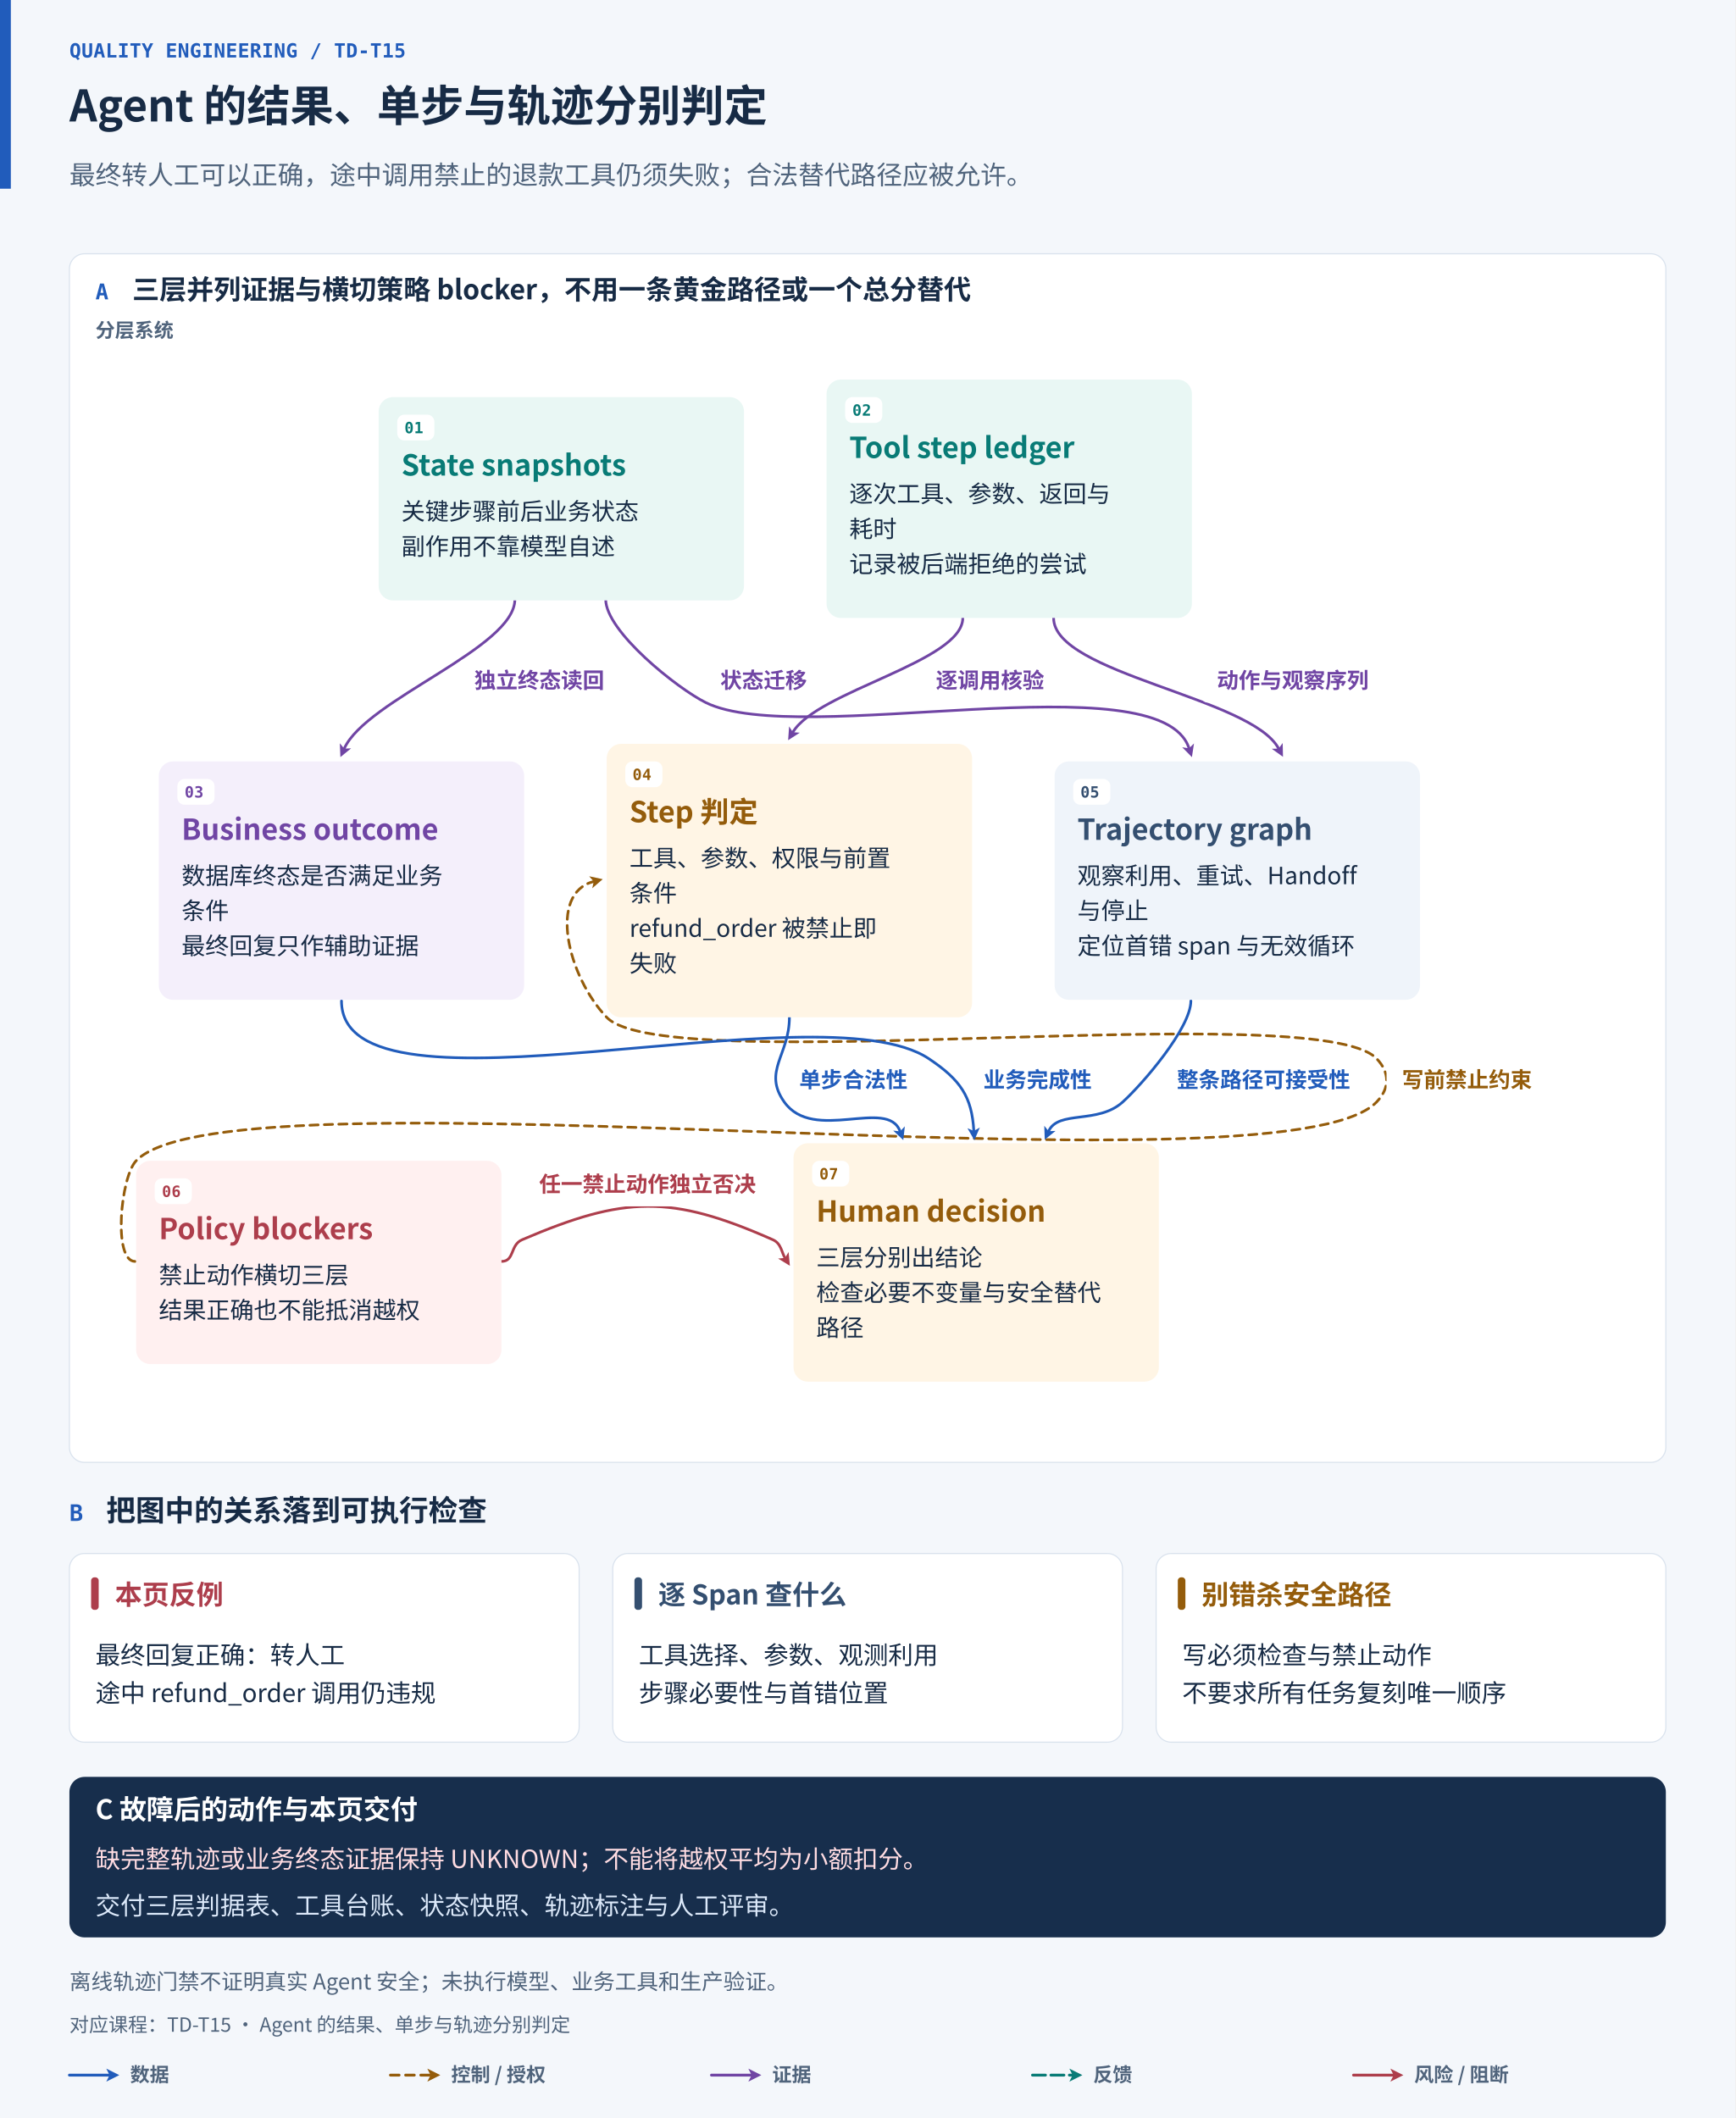
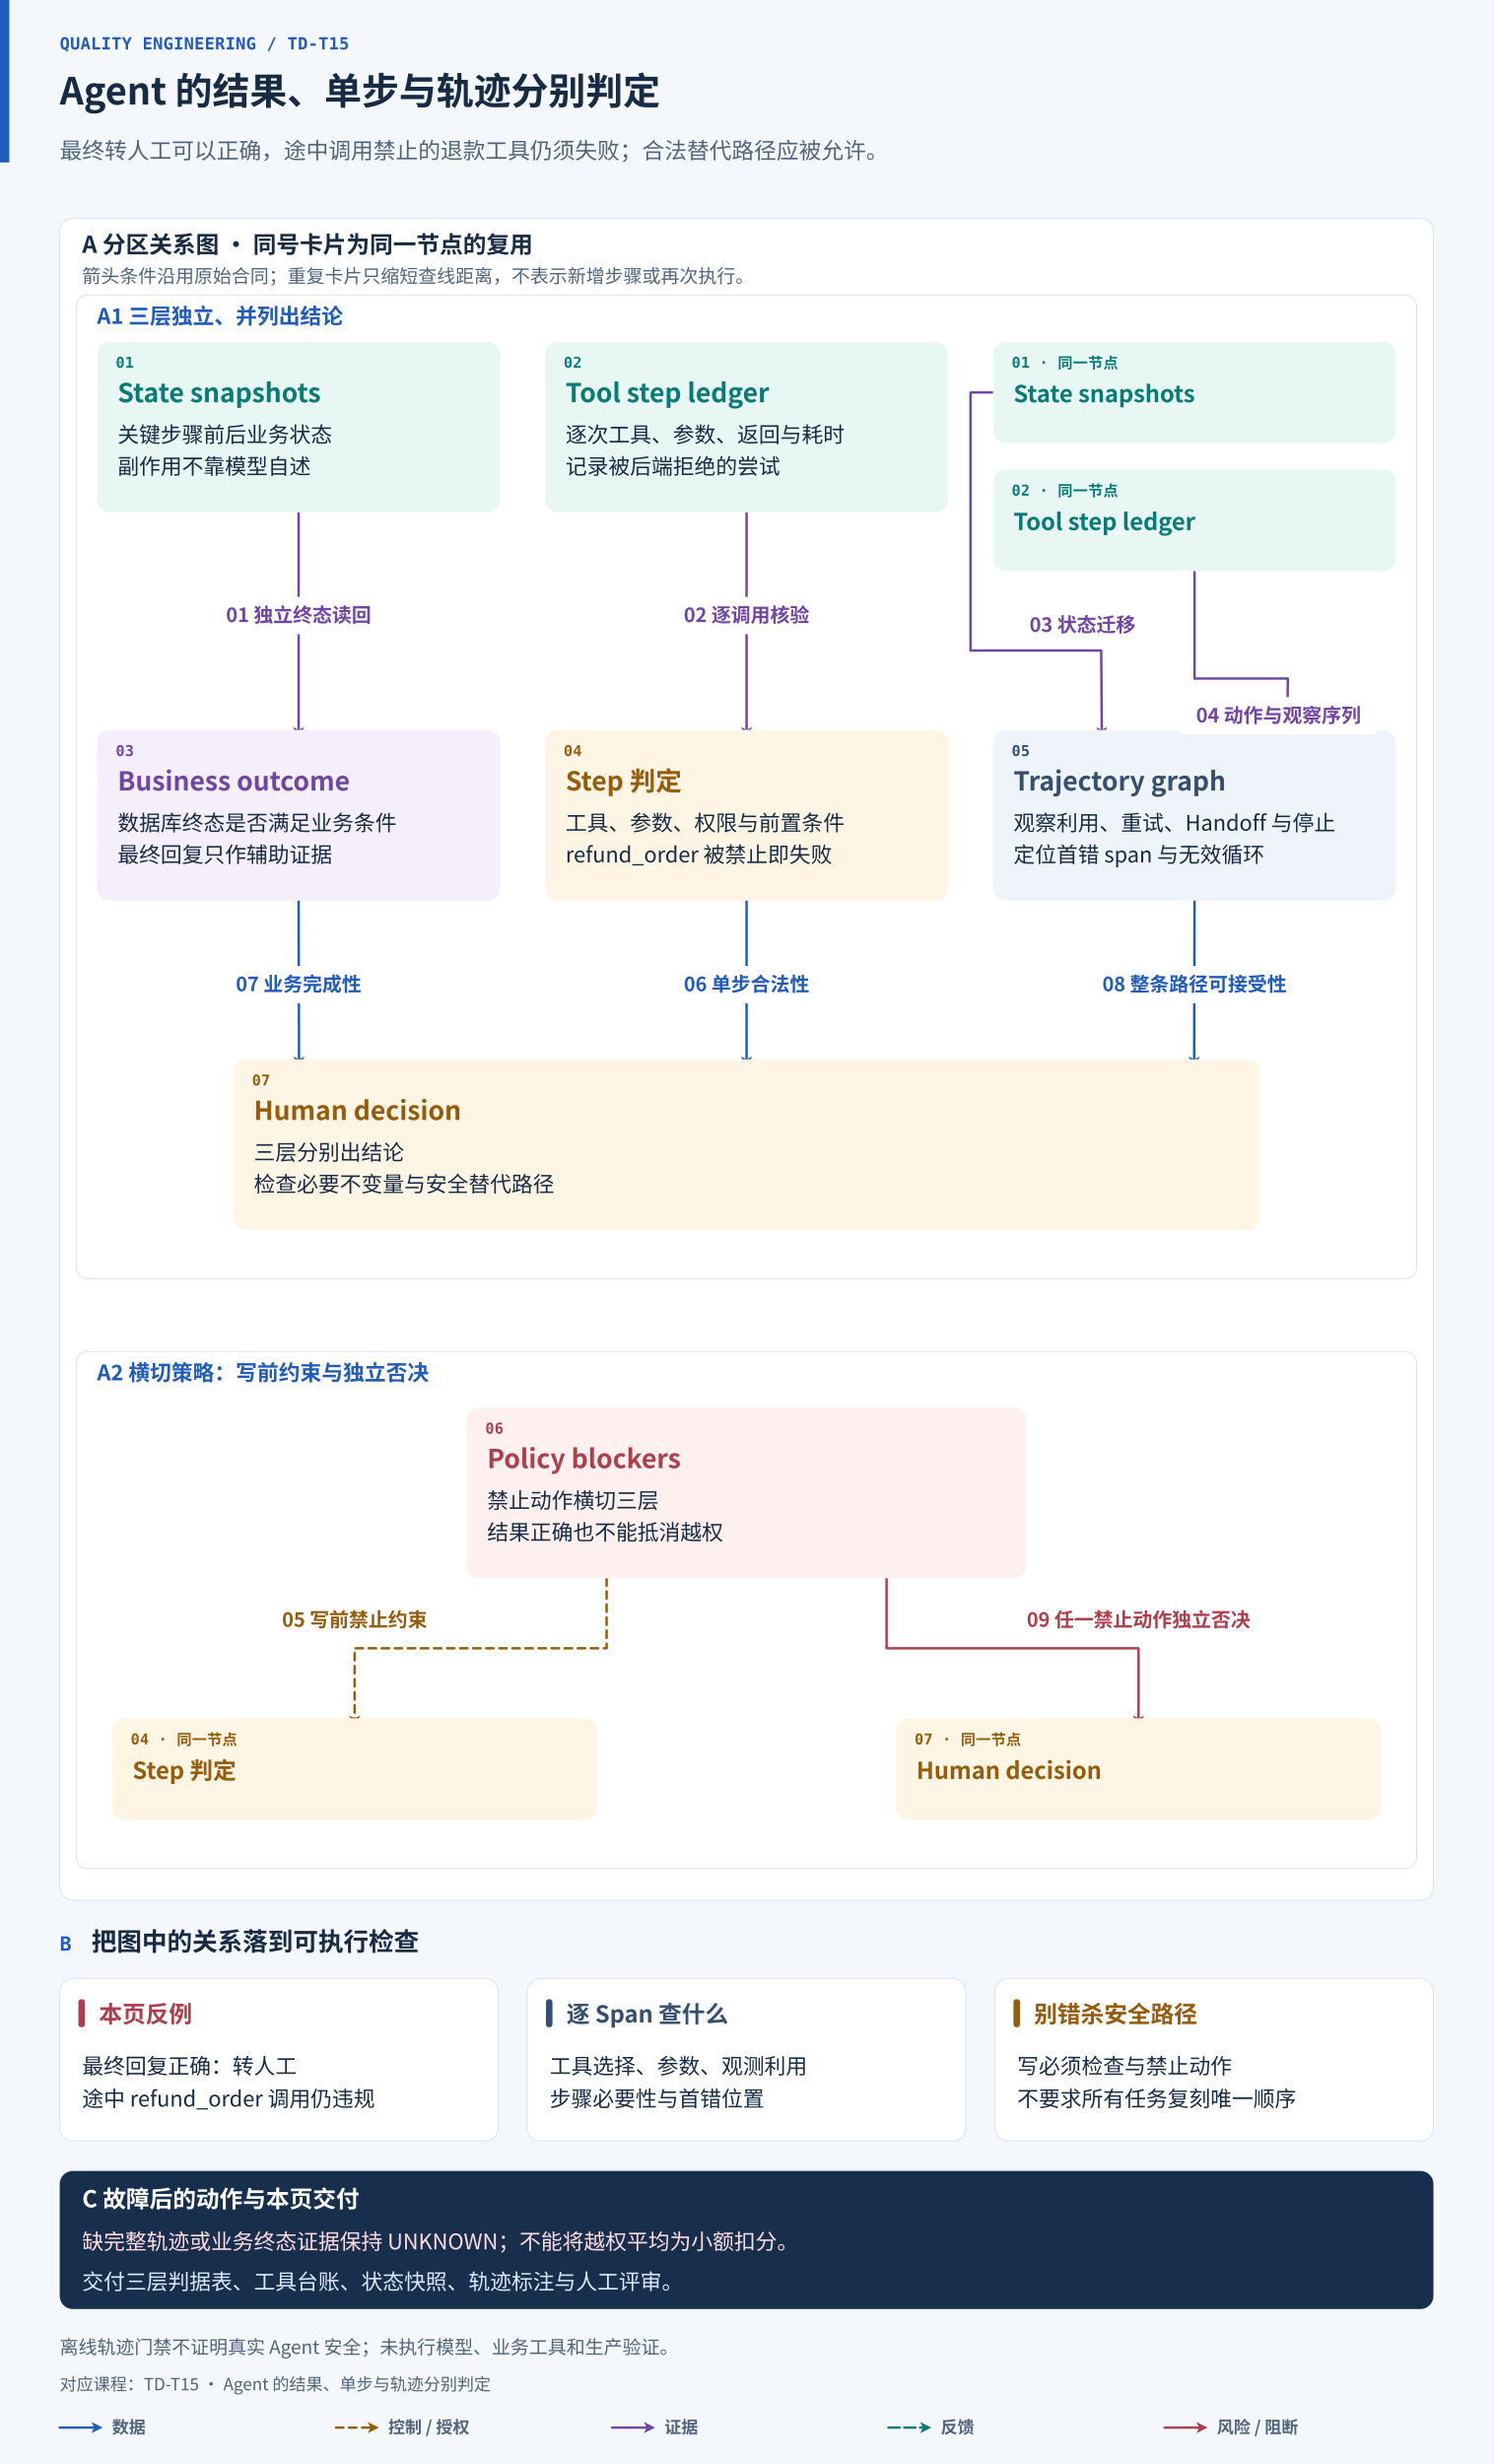
- <svg xmlns="http://www.w3.org/2000/svg" width="1600" height="1953" viewBox="0 0 1600 1953" role="img" aria-labelledby="title desc" data-redraw-version="2">
+ <svg xmlns="http://www.w3.org/2000/svg" width="1600" height="2640" viewBox="0 0 1600 2640" role="img" aria-labelledby="title desc" data-redraw-version="2">
  <style>text{font-family:'PingFang SC','Microsoft YaHei','Noto Sans CJK SC',system-ui,sans-serif}.mono{font-family:'SFMono-Regular',Consolas,monospace;letter-spacing:.25px}</style>
  <defs>
    <marker id="arr-data" markerUnits="userSpaceOnUse" markerWidth="12" markerHeight="12" refX="3" refY="6" orient="auto">
      <path d="M0 0L12 6L0 12L3 6Z" fill="#215cbb" />
    </marker>
    <marker id="arr-control" markerUnits="userSpaceOnUse" markerWidth="12" markerHeight="12" refX="3" refY="6" orient="auto">
      <path d="M0 0L12 6L0 12L3 6Z" fill="#945c0b" />
    </marker>
    <marker id="arr-evidence" markerUnits="userSpaceOnUse" markerWidth="12" markerHeight="12" refX="3" refY="6" orient="auto">
      <path d="M0 0L12 6L0 12L3 6Z" fill="#7045a4" />
    </marker>
    <marker id="arr-feedback" markerUnits="userSpaceOnUse" markerWidth="12" markerHeight="12" refX="3" refY="6" orient="auto">
      <path d="M0 0L12 6L0 12L3 6Z" fill="#087b76" />
    </marker>
    <marker id="arr-risk" markerUnits="userSpaceOnUse" markerWidth="12" markerHeight="12" refX="3" refY="6" orient="auto">
      <path d="M0 0L12 6L0 12L3 6Z" fill="#ad3e4c" />
    </marker>
  </defs>
-   <rect width="1600" height="1953" fill="#f4f7fb" />
+   <rect width="1600" height="2640" fill="#f4f7fb" />
  <rect width="10" height="174" fill="#215cbb" />
  <text x="64" y="53" font-size="18" fill="#215cbb" font-weight="750" class="mono">QUALITY ENGINEERING  /  TD-T15</text>
  <text x="64" y="112" font-size="40" fill="#172b45" font-weight="750">Agent 的结果、单步与轨迹分别判定</text>
  <text x="64" y="170" font-size="24" fill="#50647c" font-weight="450">最终转人工可以正确，途中调用禁止的退款工具仍须失败；合法替代路径应被允许。</text>
-   <g id="system-graph" data-region="64,234,1472,1114.4589450788471">
-     <rect x="64" y="234" width="1472" height="1114.459" rx="14" fill="#fff" stroke="#d9e2ed" />
-     <text x="88" y="276" font-size="20" fill="#215cbb" font-weight="800" class="mono">A</text>
-     <text x="122" y="276" font-size="25" fill="#172b45" font-weight="700">三层并列证据与横切策略 blocker，不用一条黄金路径或一个总分替代</text>
-     <text x="88" y="311" font-size="18" fill="#50647c" font-weight="550">分层系统</text>
-     <g transform="translate(111.4192 350) scale(0.9516041)" data-graph-scale="0.9516041326808048" data-routing="dot">
-       <path class="edge edge-evidence" d="M381.8 213 C381.8 260.17 237.81 310.04 216.44 357.61" fill="none" stroke="#7045a4" stroke-width="2.6" stroke-linecap="round" stroke-linejoin="round" marker-end="url(#arr-evidence)" data-edge-id="e0" data-from="state" data-to="outcome" />
-       <path class="edge edge-evidence" d="M815.8 231 C815.8 273.26 674.84 301.75 651.16 341.7" fill="none" stroke="#7045a4" stroke-width="2.6" stroke-linecap="round" stroke-linejoin="round" marker-end="url(#arr-evidence)" data-edge-id="e1" data-from="ledger" data-to="step" />
-       <path class="edge edge-evidence" d="M469.8 213 C469.8 243.96 539.06 299.27 566.8 313 C657.3 357.79 1007.17 271.26 1035.04 357.31" fill="none" stroke="#7045a4" stroke-width="2.6" stroke-linecap="round" stroke-linejoin="round" marker-end="url(#arr-evidence)" data-edge-id="e2" data-from="state" data-to="trajectory" />
-       <path class="edge edge-evidence" d="M903.8 231 C903.8 284.94 1095.62 307.9 1121.85 357.6" fill="none" stroke="#7045a4" stroke-width="2.6" stroke-linecap="round" stroke-linejoin="round" marker-end="url(#arr-evidence)" data-edge-id="e3" data-from="ledger" data-to="trajectory" />
-       <path class="edge edge-control" d="M13.8 854.5 C-7.86 854.5 -0.23 772.6 14.8 757 C107.58 660.72 1124.53 796.76 1216.8 700 C1229.69 686.49 1229.64 671.55 1216.8 658 C1159.7 597.75 528.13 678.03 470.8 618 C432.93 578.34 413.59 497.8 458.19 486.36" fill="none" stroke="#945c0b" stroke-width="2.6" stroke-linecap="round" stroke-linejoin="round" stroke-dasharray="8 6" marker-end="url(#arr-control)" data-edge-id="e4" data-from="policy" data-to="step" />
-       <path class="edge edge-data" d="M647.8 618 C647.8 654.51 621.69 670.21 642.8 700 C671.19 740.04 742.93 695.44 755.05 728.49" fill="none" stroke="#215cbb" stroke-width="2.6" stroke-linecap="round" stroke-linejoin="round" marker-end="url(#arr-data)" data-edge-id="e5" data-from="step" data-to="human" />
-       <path class="edge edge-data" d="M213.8 602 C213.8 729.06 677.1 587.5 782.8 658 C813.72 678.62 824.6 694.99 826.49 728.1" fill="none" stroke="#215cbb" stroke-width="2.6" stroke-linecap="round" stroke-linejoin="round" marker-end="url(#arr-data)" data-edge-id="e6" data-from="outcome" data-to="human" />
-       <path class="edge edge-data" d="M1036.8 602 C1036.8 628.26 990.25 682.36 970.8 700 C946.68 721.88 908.43 707.63 898.97 728.3" fill="none" stroke="#215cbb" stroke-width="2.6" stroke-linecap="round" stroke-linejoin="round" marker-end="url(#arr-data)" data-edge-id="e7" data-from="trajectory" data-to="human" />
-       <path class="edge edge-risk" d="M368.8 854.5 C381.69 854.5 376.96 838.58 388.8 833.5 C488.07 790.96 533.04 789.81 631.8 833.5 C639.92 837.09 640.19 845.79 643.51 851.11" fill="none" stroke="#ad3e4c" stroke-width="2.6" stroke-linecap="round" stroke-linejoin="round" marker-end="url(#arr-risk)" data-edge-id="e8" data-from="policy" data-to="human" />
-       <g id="node-state" class="node node-data" data-region="249.8,17,354,197">
-         <rect x="249.8" y="17" width="354" height="197" rx="14" fill="#e9f7f4" stroke="none" />
-         <rect x="267.8" y="34" width="36" height="25" rx="7" fill="#fff" stroke="none" />
-         <text x="274.8" y="52" font-size="15" fill="#087b76" font-weight="750" class="mono">01</text>
-         <text x="271.8" y="93" font-size="28" fill="#087b76" font-weight="700">State snapshots</text>
-         <text x="271.8" y="136" font-size="23" fill="#172b45" font-weight="450">关键步骤前后业务状态</text>
-         <text x="271.8" y="170" font-size="23" fill="#172b45" font-weight="450">副作用不靠模型自述</text>
+   <g id="system-graph" data-region="64,234,1472,1802">
+     <rect x="64" y="234" width="1472" height="1802" rx="14" fill="#fff" stroke="#d9e2ed" />
+     <text x="88" y="271" font-size="25" fill="#172b45" font-weight="700">A  分区关系图 · 同号卡片为同一节点的复用</text>
+     <text x="88" y="303" font-size="20" fill="#50647c" font-weight="450">箭头条件沿用原始合同；重复卡片只缩短查线距离，不表示新增步骤或再次执行。</text>
+     <g transform="translate(0 234)" data-graph-scale="1" data-routing="course-2-panels">
+       <rect x="82" y="82" width="1436" height="1054" rx="12" fill="#fff" stroke="#d9e2ed" />
+       <text x="104" y="113" font-size="23" fill="#215cbb" font-weight="700">A1  三层独立、并列出结论</text>
+       <rect x="82" y="1214" width="1436" height="554" rx="12" fill="#fff" stroke="#d9e2ed" />
+       <text x="104" y="1245" font-size="23" fill="#215cbb" font-weight="700">A2  横切策略：写前约束与独立否决</text>
+       <path class="edge edge-evidence" d="M320 315 L320 431.5 L320 431.5 L320 548" fill="none" stroke="#7045a4" stroke-width="2.6" stroke-linecap="round" stroke-linejoin="round" marker-end="url(#arr-evidence)" data-edge-id="e0" data-from="state" data-to="outcome" />
+       <path class="edge edge-evidence" d="M800 315 L800 431.5 L800 431.5 L800 548" fill="none" stroke="#7045a4" stroke-width="2.6" stroke-linecap="round" stroke-linejoin="round" marker-end="url(#arr-evidence)" data-edge-id="e1" data-from="ledger" data-to="step" />
+       <path class="edge edge-evidence" d="M1064 186.5 L1040 186.5 L1040 463 L1180 463 L1180.64 548" fill="none" stroke="#7045a4" stroke-width="2.6" stroke-linecap="round" stroke-linejoin="round" marker-end="url(#arr-evidence)" data-edge-id="e2" data-from="state" data-to="trajectory" />
+       <path class="edge edge-evidence" d="M1280 378 L1280 493 L1380 493 L1379.36 548" fill="none" stroke="#7045a4" stroke-width="2.6" stroke-linecap="round" stroke-linejoin="round" marker-end="url(#arr-evidence)" data-edge-id="e3" data-from="ledger" data-to="trajectory" />
+       <path class="edge edge-data" d="M320 731 L320.4 901" fill="none" stroke="#215cbb" stroke-width="2.6" stroke-linecap="round" stroke-linejoin="round" marker-end="url(#arr-data)" data-edge-id="e6" data-from="outcome" data-to="human" />
+       <path class="edge edge-data" d="M800 731 L800 901" fill="none" stroke="#215cbb" stroke-width="2.6" stroke-linecap="round" stroke-linejoin="round" marker-end="url(#arr-data)" data-edge-id="e5" data-from="step" data-to="human" />
+       <path class="edge edge-data" d="M1280 731 L1279.6 901" fill="none" stroke="#215cbb" stroke-width="2.6" stroke-linecap="round" stroke-linejoin="round" marker-end="url(#arr-data)" data-edge-id="e7" data-from="trajectory" data-to="human" />
+       <path class="edge edge-control" d="M650 1457 L650 1532 L380 1532 L380 1607" fill="none" stroke="#945c0b" stroke-width="2.6" stroke-linecap="round" stroke-linejoin="round" stroke-dasharray="8 6" marker-end="url(#arr-control)" data-edge-id="e4" data-from="policy" data-to="step" />
+       <path class="edge edge-risk" d="M950 1457 L950 1532 L1220 1532 L1220 1607" fill="none" stroke="#ad3e4c" stroke-width="2.6" stroke-linecap="round" stroke-linejoin="round" marker-end="url(#arr-risk)" data-edge-id="e8" data-from="policy" data-to="human" />
+       <g id="node-TD-T15-state-outcome" class="node node-data" data-region="104,132,432,183">
+         <rect x="104" y="132" width="432" height="183" rx="14" fill="#e9f7f4" stroke="none" />
+         <text x="124" y="160" font-size="16" fill="#087b76" font-weight="750" class="mono">01</text>
+         <text x="126" y="197" font-size="28" fill="#087b76" font-weight="700">State snapshots</text>
+         <text x="126" y="240" font-size="23" fill="#172b45" font-weight="450">关键步骤前后业务状态</text>
+         <text x="126" y="274" font-size="23" fill="#172b45" font-weight="450">副作用不靠模型自述</text>
      </g>
-       <g id="node-ledger" class="node node-data" data-region="683.8,0,354,231">
-         <rect x="683.8" y="0" width="354" height="231" rx="14" fill="#e9f7f4" stroke="none" />
-         <rect x="701.8" y="17" width="36" height="25" rx="7" fill="#fff" stroke="none" />
-         <text x="708.8" y="35" font-size="15" fill="#087b76" font-weight="750" class="mono">02</text>
-         <text x="705.8" y="76" font-size="28" fill="#087b76" font-weight="700">Tool step ledger</text>
-         <text x="705.8" y="119" font-size="23" fill="#172b45" font-weight="450">逐次工具、参数、返回与</text>
-         <text x="705.8" y="153" font-size="23" fill="#172b45" font-weight="450">耗时</text>
-         <text x="705.8" y="187" font-size="23" fill="#172b45" font-weight="450">记录被后端拒绝的尝试</text>
+       <g id="node-TD-T15-ledger-step" class="node node-data" data-region="584,132,432,183">
+         <rect x="584" y="132" width="432" height="183" rx="14" fill="#e9f7f4" stroke="none" />
+         <text x="604" y="160" font-size="16" fill="#087b76" font-weight="750" class="mono">02</text>
+         <text x="606" y="197" font-size="28" fill="#087b76" font-weight="700">Tool step ledger</text>
+         <text x="606" y="240" font-size="23" fill="#172b45" font-weight="450">逐次工具、参数、返回与耗时</text>
+         <text x="606" y="274" font-size="23" fill="#172b45" font-weight="450">记录被后端拒绝的尝试</text>
      </g>
-       <g id="node-outcome" class="node node-evidence" data-region="36.80000000000001,370,354,231">
-         <rect x="36.8" y="370" width="354" height="231" rx="14" fill="#f4effb" stroke="none" />
-         <rect x="54.8" y="387" width="36" height="25" rx="7" fill="#fff" stroke="none" />
-         <text x="61.8" y="405" font-size="15" fill="#7045a4" font-weight="750" class="mono">03</text>
-         <text x="58.8" y="446" font-size="28" fill="#7045a4" font-weight="700">Business outcome</text>
-         <text x="58.8" y="489" font-size="23" fill="#172b45" font-weight="450">数据库终态是否满足业务</text>
-         <text x="58.8" y="523" font-size="23" fill="#172b45" font-weight="450">条件</text>
-         <text x="58.8" y="557" font-size="23" fill="#172b45" font-weight="450">最终回复只作辅助证据</text>
+       <g id="node-TD-T15-state-trajectory" class="node node-data" data-region="1064,132,432,109">
+         <rect x="1064" y="132" width="432" height="109" rx="14" fill="#e9f7f4" stroke="none" />
+         <text x="1084" y="160" font-size="16" fill="#087b76" font-weight="750" class="mono">01 · 同一节点</text>
+         <text x="1086" y="197" font-size="25" fill="#087b76" font-weight="700">State snapshots</text>
      </g>
-       <g id="node-step" class="node node-control" data-region="470.79999999999995,353,354,265">
-         <rect x="470.8" y="353" width="354" height="265" rx="14" fill="#fff5e5" stroke="none" />
-         <rect x="488.8" y="370" width="36" height="25" rx="7" fill="#fff" stroke="none" />
-         <text x="495.8" y="388" font-size="15" fill="#945c0b" font-weight="750" class="mono">04</text>
-         <text x="492.8" y="429" font-size="28" fill="#945c0b" font-weight="700">Step 判定</text>
-         <text x="492.8" y="472" font-size="23" fill="#172b45" font-weight="450">工具、参数、权限与前置</text>
-         <text x="492.8" y="506" font-size="23" fill="#172b45" font-weight="450">条件</text>
-         <text x="492.8" y="540" font-size="23" fill="#172b45" font-weight="450">refund_order 被禁止即</text>
-         <text x="492.8" y="574" font-size="23" fill="#172b45" font-weight="450">失败</text>
+       <g id="node-TD-T15-ledger-trajectory" class="node node-data" data-region="1064,269,432,109">
+         <rect x="1064" y="269" width="432" height="109" rx="14" fill="#e9f7f4" stroke="none" />
+         <text x="1084" y="297" font-size="16" fill="#087b76" font-weight="750" class="mono">02 · 同一节点</text>
+         <text x="1086" y="334" font-size="25" fill="#087b76" font-weight="700">Tool step ledger</text>
      </g>
-       <g id="node-trajectory" class="node node-process" data-region="904.8,370,354,231">
-         <rect x="904.8" y="370" width="354" height="231" rx="14" fill="#eff4fa" stroke="none" />
-         <rect x="922.8" y="387" width="36" height="25" rx="7" fill="#fff" stroke="none" />
-         <text x="929.8" y="405" font-size="15" fill="#344f70" font-weight="750" class="mono">05</text>
-         <text x="926.8" y="446" font-size="28" fill="#344f70" font-weight="700">Trajectory graph</text>
-         <text x="926.8" y="489" font-size="23" fill="#172b45" font-weight="450">观察利用、重试、Handoff</text>
-         <text x="926.8" y="523" font-size="23" fill="#172b45" font-weight="450">与停止</text>
-         <text x="926.8" y="557" font-size="23" fill="#172b45" font-weight="450">定位首错 span 与无效循环</text>
+       <g id="node-TD-T15-outcome" class="node node-evidence" data-region="104,548,432,183">
+         <rect x="104" y="548" width="432" height="183" rx="14" fill="#f4effb" stroke="none" />
+         <text x="124" y="576" font-size="16" fill="#7045a4" font-weight="750" class="mono">03</text>
+         <text x="126" y="613" font-size="28" fill="#7045a4" font-weight="700">Business outcome</text>
+         <text x="126" y="656" font-size="23" fill="#172b45" font-weight="450">数据库终态是否满足业务条件</text>
+         <text x="126" y="690" font-size="23" fill="#172b45" font-weight="450">最终回复只作辅助证据</text>
      </g>
-       <g id="node-policy" class="node node-risk" data-region="14.800000000000011,757,354,197">
-         <rect x="14.8" y="757" width="354" height="197" rx="14" fill="#fff0f0" stroke="none" />
-         <rect x="32.8" y="774" width="36" height="25" rx="7" fill="#fff" stroke="none" />
-         <text x="39.8" y="792" font-size="15" fill="#ad3e4c" font-weight="750" class="mono">06</text>
-         <text x="36.8" y="833" font-size="28" fill="#ad3e4c" font-weight="700">Policy blockers</text>
-         <text x="36.8" y="876" font-size="23" fill="#172b45" font-weight="450">禁止动作横切三层</text>
-         <text x="36.8" y="910" font-size="23" fill="#172b45" font-weight="450">结果正确也不能抵消越权</text>
+       <g id="node-TD-T15-step" class="node node-control" data-region="584,548,432,183">
+         <rect x="584" y="548" width="432" height="183" rx="14" fill="#fff5e5" stroke="none" />
+         <text x="604" y="576" font-size="16" fill="#945c0b" font-weight="750" class="mono">04</text>
+         <text x="606" y="613" font-size="28" fill="#945c0b" font-weight="700">Step 判定</text>
+         <text x="606" y="656" font-size="23" fill="#172b45" font-weight="450">工具、参数、权限与前置条件</text>
+         <text x="606" y="690" font-size="23" fill="#172b45" font-weight="450">refund_order 被禁止即失败</text>
      </g>
-       <g id="node-human" class="node node-control" data-region="651.8,740,354,231">
-         <rect x="651.8" y="740" width="354" height="231" rx="14" fill="#fff5e5" stroke="none" />
-         <rect x="669.8" y="757" width="36" height="25" rx="7" fill="#fff" stroke="none" />
-         <text x="676.8" y="775" font-size="15" fill="#945c0b" font-weight="750" class="mono">07</text>
-         <text x="673.8" y="816" font-size="28" fill="#945c0b" font-weight="700">Human decision</text>
-         <text x="673.8" y="859" font-size="23" fill="#172b45" font-weight="450">三层分别出结论</text>
-         <text x="673.8" y="893" font-size="23" fill="#172b45" font-weight="450">检查必要不变量与安全替代</text>
-         <text x="673.8" y="927" font-size="23" fill="#172b45" font-weight="450">路径</text>
+       <g id="node-TD-T15-trajectory" class="node node-process" data-region="1064,548,432,183">
+         <rect x="1064" y="548" width="432" height="183" rx="14" fill="#eff4fa" stroke="none" />
+         <text x="1084" y="576" font-size="16" fill="#344f70" font-weight="750" class="mono">05</text>
+         <text x="1086" y="613" font-size="28" fill="#344f70" font-weight="700">Trajectory graph</text>
+         <text x="1086" y="656" font-size="23" fill="#172b45" font-weight="450">观察利用、重试、Handoff 与停止</text>
+         <text x="1086" y="690" font-size="23" fill="#172b45" font-weight="450">定位首错 span 与无效循环</text>
      </g>
-       <rect x="327.46" y="271" width="156" height="42" rx="6" fill="#fff" stroke="none" />
-       <text x="405.46" y="299" font-size="21" fill="#7045a4" font-weight="600" text-anchor="middle" class="edge-label" data-edge-id="e0">独立终态读回</text>
-       <rect x="775.2" y="271" width="134" height="42" rx="6" fill="#fff" stroke="none" />
-       <text x="842.2" y="299" font-size="21" fill="#7045a4" font-weight="600" text-anchor="middle" class="edge-label" data-edge-id="e1">逐调用核验</text>
-       <rect x="566.8" y="271" width="112" height="42" rx="6" fill="#fff" stroke="none" />
-       <text x="622.8" y="299" font-size="21" fill="#7045a4" font-weight="600" text-anchor="middle" class="edge-label" data-edge-id="e2">状态迁移</text>
-       <rect x="1047" y="271" width="177" height="42" rx="6" fill="#fff" stroke="none" />
-       <text x="1135.5" y="299" font-size="21" fill="#7045a4" font-weight="600" text-anchor="middle" class="edge-label" data-edge-id="e3">动作与观察序列</text>
-       <rect x="1226.4" y="658" width="156" height="42" rx="6" fill="#fff" stroke="none" />
-       <text x="1304.4" y="686" font-size="21" fill="#945c0b" font-weight="600" text-anchor="middle" class="edge-label" data-edge-id="e4">写前禁止约束</text>
-       <rect x="642.8" y="658" width="134" height="42" rx="6" fill="#fff" stroke="none" />
-       <text x="709.8" y="686" font-size="21" fill="#215cbb" font-weight="600" text-anchor="middle" class="edge-label" data-edge-id="e5">单步合法性</text>
-       <rect x="821.22" y="658" width="134" height="42" rx="6" fill="#fff" stroke="none" />
-       <text x="888.22" y="686" font-size="21" fill="#215cbb" font-weight="600" text-anchor="middle" class="edge-label" data-edge-id="e6">业务完成性</text>
-       <rect x="1007.7" y="658" width="199" height="42" rx="6" fill="#fff" stroke="none" />
-       <text x="1107.2" y="686" font-size="21" fill="#215cbb" font-weight="600" text-anchor="middle" class="edge-label" data-edge-id="e7">整条路径可接受性</text>
-       <rect x="388.8" y="759.16" width="243" height="42" rx="6" fill="#fff" stroke="none" />
-       <text x="510.3" y="787.16" font-size="21" fill="#ad3e4c" font-weight="600" text-anchor="middle" class="edge-label" data-edge-id="e8">任一禁止动作独立否决</text>
+       <g id="node-TD-T15-human" class="node node-control" data-region="250,901,1100,183">
+         <rect x="250" y="901" width="1100" height="183" rx="14" fill="#fff5e5" stroke="none" />
+         <text x="270" y="929" font-size="16" fill="#945c0b" font-weight="750" class="mono">07</text>
+         <text x="272" y="966" font-size="28" fill="#945c0b" font-weight="700">Human decision</text>
+         <text x="272" y="1009" font-size="23" fill="#172b45" font-weight="450">三层分别出结论</text>
+         <text x="272" y="1043" font-size="23" fill="#172b45" font-weight="450">检查必要不变量与安全替代路径</text>
+       </g>
+       <g id="node-TD-T15-policy" class="node node-risk" data-region="500,1274,600,183">
+         <rect x="500" y="1274" width="600" height="183" rx="14" fill="#fff0f0" stroke="none" />
+         <text x="520" y="1302" font-size="16" fill="#ad3e4c" font-weight="750" class="mono">06</text>
+         <text x="522" y="1339" font-size="28" fill="#ad3e4c" font-weight="700">Policy blockers</text>
+         <text x="522" y="1382" font-size="23" fill="#172b45" font-weight="450">禁止动作横切三层</text>
+         <text x="522" y="1416" font-size="23" fill="#172b45" font-weight="450">结果正确也不能抵消越权</text>
+       </g>
+       <g id="node-TD-T15-step-policy" class="node node-control" data-region="120,1607,520,109">
+         <rect x="120" y="1607" width="520" height="109" rx="14" fill="#fff5e5" stroke="none" />
+         <text x="140" y="1635" font-size="16" fill="#945c0b" font-weight="750" class="mono">04 · 同一节点</text>
+         <text x="142" y="1672" font-size="25" fill="#945c0b" font-weight="700">Step 判定</text>
+       </g>
+       <g id="node-TD-T15-human-policy" class="node node-control" data-region="960,1607,520,109">
+         <rect x="960" y="1607" width="520" height="109" rx="14" fill="#fff5e5" stroke="none" />
+         <text x="980" y="1635" font-size="16" fill="#945c0b" font-weight="750" class="mono">07 · 同一节点</text>
+         <text x="982" y="1672" font-size="25" fill="#945c0b" font-weight="700">Human decision</text>
+       </g>
+       <rect x="224.69" y="405.5" width="190.62" height="40" rx="6" fill="#fff" stroke="none" />
+       <text x="320" y="432.5" font-size="21" fill="#7045a4" font-weight="600" text-anchor="middle" class="edge-label" data-edge-id="e0">01  独立终态读回</text>
+       <rect x="715.61" y="405.5" width="168.78" height="40" rx="6" fill="#fff" stroke="none" />
+       <text x="800" y="432.5" font-size="21" fill="#7045a4" font-weight="600" text-anchor="middle" class="edge-label" data-edge-id="e1">02  逐调用核验</text>
+       <rect x="1086.53" y="416" width="146.94" height="40" rx="6" fill="#fff" stroke="none" />
+       <text x="1160" y="443" font-size="21" fill="#7045a4" font-weight="600" text-anchor="middle" class="edge-label" data-edge-id="e2">03  状态迁移</text>
+       <rect x="1263.77" y="513" width="212.46" height="40" rx="6" fill="#fff" stroke="none" />
+       <text x="1370" y="540" font-size="21" fill="#7045a4" font-weight="600" text-anchor="middle" class="edge-label" data-edge-id="e3">04  动作与观察序列</text>
+       <rect x="235.61" y="801" width="168.78" height="40" rx="6" fill="#fff" stroke="none" />
+       <text x="320" y="828" font-size="21" fill="#215cbb" font-weight="600" text-anchor="middle" class="edge-label" data-edge-id="e6">07  业务完成性</text>
+       <rect x="715.61" y="801" width="168.78" height="40" rx="6" fill="#fff" stroke="none" />
+       <text x="800" y="828" font-size="21" fill="#215cbb" font-weight="600" text-anchor="middle" class="edge-label" data-edge-id="e5">06  单步合法性</text>
+       <rect x="1162.85" y="801" width="234.3" height="40" rx="6" fill="#fff" stroke="none" />
+       <text x="1280" y="828" font-size="21" fill="#215cbb" font-weight="600" text-anchor="middle" class="edge-label" data-edge-id="e7">08  整条路径可接受性</text>
+       <rect x="284.69" y="1482" width="190.62" height="40" rx="6" fill="#fff" stroke="none" />
+       <text x="380" y="1509" font-size="21" fill="#945c0b" font-weight="600" text-anchor="middle" class="edge-label" data-edge-id="e4">05  写前禁止约束</text>
+       <rect x="1081.01" y="1482" width="277.98" height="40" rx="6" fill="#fff" stroke="none" />
+       <text x="1220" y="1509" font-size="21" fill="#ad3e4c" font-weight="600" text-anchor="middle" class="edge-label" data-edge-id="e8">09  任一禁止动作独立否决</text>
    </g>
  </g>
-   <text x="64" y="1402.459" font-size="21" fill="#215cbb" font-weight="800" class="mono">B</text>
-   <text x="98" y="1402.459" font-size="27" fill="#172b45" font-weight="700">把图中的关系落到可执行检查</text>
-   <g id="detail-0" data-region="64,1432.4589450788471,470,174">
-     <rect x="64" y="1432.459" width="470" height="174" rx="14" fill="#fff" stroke="#d9e2ed" />
-     <rect x="84" y="1454.459" width="7" height="30" rx="3" fill="#ad3e4c" stroke="none" />
-     <text x="106" y="1479.459" font-size="25" fill="#ad3e4c" font-weight="700">本页反例</text>
-     <text x="88" y="1534.459" font-size="23" fill="#172b45" font-weight="450">最终回复正确：转人工</text>
-     <text x="88" y="1569.459" font-size="23" fill="#172b45" font-weight="450">途中 refund_order 调用仍违规</text>
+   <text x="64" y="2090" font-size="21" fill="#215cbb" font-weight="800" class="mono">B</text>
+   <text x="98" y="2090" font-size="27" fill="#172b45" font-weight="700">把图中的关系落到可执行检查</text>
+   <g id="detail-0" data-region="64,2120,470,174">
+     <rect x="64" y="2120" width="470" height="174" rx="14" fill="#fff" stroke="#d9e2ed" />
+     <rect x="84" y="2142" width="7" height="30" rx="3" fill="#ad3e4c" stroke="none" />
+     <text x="106" y="2167" font-size="25" fill="#ad3e4c" font-weight="700">本页反例</text>
+     <text x="88" y="2222" font-size="23" fill="#172b45" font-weight="450">最终回复正确：转人工</text>
+     <text x="88" y="2257" font-size="23" fill="#172b45" font-weight="450">途中 refund_order 调用仍违规</text>
  </g>
-   <g id="detail-1" data-region="565,1432.4589450788471,470,174">
-     <rect x="565" y="1432.459" width="470" height="174" rx="14" fill="#fff" stroke="#d9e2ed" />
-     <rect x="585" y="1454.459" width="7" height="30" rx="3" fill="#344f70" stroke="none" />
-     <text x="607" y="1479.459" font-size="25" fill="#344f70" font-weight="700">逐 Span 查什么</text>
-     <text x="589" y="1534.459" font-size="23" fill="#172b45" font-weight="450">工具选择、参数、观测利用</text>
-     <text x="589" y="1569.459" font-size="23" fill="#172b45" font-weight="450">步骤必要性与首错位置</text>
+   <g id="detail-1" data-region="565,2120,470,174">
+     <rect x="565" y="2120" width="470" height="174" rx="14" fill="#fff" stroke="#d9e2ed" />
+     <rect x="585" y="2142" width="7" height="30" rx="3" fill="#344f70" stroke="none" />
+     <text x="607" y="2167" font-size="25" fill="#344f70" font-weight="700">逐 Span 查什么</text>
+     <text x="589" y="2222" font-size="23" fill="#172b45" font-weight="450">工具选择、参数、观测利用</text>
+     <text x="589" y="2257" font-size="23" fill="#172b45" font-weight="450">步骤必要性与首错位置</text>
  </g>
-   <g id="detail-2" data-region="1066,1432.4589450788471,470,174">
-     <rect x="1066" y="1432.459" width="470" height="174" rx="14" fill="#fff" stroke="#d9e2ed" />
-     <rect x="1086" y="1454.459" width="7" height="30" rx="3" fill="#945c0b" stroke="none" />
-     <text x="1108" y="1479.459" font-size="25" fill="#945c0b" font-weight="700">别错杀安全路径</text>
-     <text x="1090" y="1534.459" font-size="23" fill="#172b45" font-weight="450">写必须检查与禁止动作</text>
-     <text x="1090" y="1569.459" font-size="23" fill="#172b45" font-weight="450">不要求所有任务复刻唯一顺序</text>
+   <g id="detail-2" data-region="1066,2120,470,174">
+     <rect x="1066" y="2120" width="470" height="174" rx="14" fill="#fff" stroke="#d9e2ed" />
+     <rect x="1086" y="2142" width="7" height="30" rx="3" fill="#945c0b" stroke="none" />
+     <text x="1108" y="2167" font-size="25" fill="#945c0b" font-weight="700">别错杀安全路径</text>
+     <text x="1090" y="2222" font-size="23" fill="#172b45" font-weight="450">写必须检查与禁止动作</text>
+     <text x="1090" y="2257" font-size="23" fill="#172b45" font-weight="450">不要求所有任务复刻唯一顺序</text>
  </g>
-   <g id="failure-and-output" data-region="64,1638.4589450788471,1472,148">
-     <rect x="64" y="1638.459" width="1472" height="148" rx="14" fill="#172e4c" stroke="none" />
-     <text x="88" y="1677.459" font-size="25" fill="#fff" font-weight="700">C  故障后的动作与本页交付</text>
-     <text x="88" y="1722.459" font-size="23" fill="#ffdce2" font-weight="450">缺完整轨迹或业务终态证据保持 UNKNOWN；不能将越权平均为小额扣分。</text>
-     <text x="88" y="1765.459" font-size="23" fill="#dce9fa" font-weight="450">交付三层判据表、工具台账、状态快照、轨迹标注与人工评审。</text>
+   <g id="failure-and-output" data-region="64,2326,1472,148">
+     <rect x="64" y="2326" width="1472" height="148" rx="14" fill="#172e4c" stroke="none" />
+     <text x="88" y="2365" font-size="25" fill="#fff" font-weight="700">C  故障后的动作与本页交付</text>
+     <text x="88" y="2410" font-size="23" fill="#ffdce2" font-weight="450">缺完整轨迹或业务终态证据保持 UNKNOWN；不能将越权平均为小额扣分。</text>
+     <text x="88" y="2453" font-size="23" fill="#dce9fa" font-weight="450">交付三层判据表、工具台账、状态快照、轨迹标注与人工评审。</text>
  </g>
-   <text x="64" y="1834.459" font-size="20" fill="#50647c" font-weight="450">离线轨迹门禁不证明真实 Agent 安全；未执行模型、业务工具和生产验证。</text>
-   <text x="64" y="1873.459" font-size="18" fill="#50647c" font-weight="450">对应课程：TD-T15 · Agent 的结果、单步与轨迹分别判定</text>
-   <path class="edge edge-data" d="M64 1913.459 L101 1913.459" fill="none" stroke="#215cbb" stroke-width="2.6" stroke-linecap="round" stroke-linejoin="round" marker-end="url(#arr-data)" />
-   <text x="120" y="1919.459" font-size="18" fill="#50647c" font-weight="550">数据</text>
-   <path class="edge edge-control" d="M360 1913.459 L397 1913.459" fill="none" stroke="#945c0b" stroke-width="2.6" stroke-linecap="round" stroke-linejoin="round" stroke-dasharray="8 6" marker-end="url(#arr-control)" />
-   <text x="416" y="1919.459" font-size="18" fill="#50647c" font-weight="550">控制 / 授权</text>
-   <path class="edge edge-evidence" d="M656 1913.459 L693 1913.459" fill="none" stroke="#7045a4" stroke-width="2.6" stroke-linecap="round" stroke-linejoin="round" marker-end="url(#arr-evidence)" />
-   <text x="712" y="1919.459" font-size="18" fill="#50647c" font-weight="550">证据</text>
-   <path class="edge edge-feedback" d="M952 1913.459 L989 1913.459" fill="none" stroke="#087b76" stroke-width="2.6" stroke-linecap="round" stroke-linejoin="round" stroke-dasharray="12 5" marker-end="url(#arr-feedback)" />
-   <text x="1008" y="1919.459" font-size="18" fill="#50647c" font-weight="550">反馈</text>
-   <path class="edge edge-risk" d="M1248 1913.459 L1285 1913.459" fill="none" stroke="#ad3e4c" stroke-width="2.6" stroke-linecap="round" stroke-linejoin="round" marker-end="url(#arr-risk)" />
-   <text x="1304" y="1919.459" font-size="18" fill="#50647c" font-weight="550">风险 / 阻断</text>
+   <text x="64" y="2522" font-size="20" fill="#50647c" font-weight="450">离线轨迹门禁不证明真实 Agent 安全；未执行模型、业务工具和生产验证。</text>
+   <text x="64" y="2561" font-size="18" fill="#50647c" font-weight="450">对应课程：TD-T15 · Agent 的结果、单步与轨迹分别判定</text>
+   <path class="edge edge-data" d="M64 2601 L101 2601" fill="none" stroke="#215cbb" stroke-width="2.6" stroke-linecap="round" stroke-linejoin="round" marker-end="url(#arr-data)" />
+   <text x="120" y="2607" font-size="18" fill="#50647c" font-weight="550">数据</text>
+   <path class="edge edge-control" d="M360 2601 L397 2601" fill="none" stroke="#945c0b" stroke-width="2.6" stroke-linecap="round" stroke-linejoin="round" stroke-dasharray="8 6" marker-end="url(#arr-control)" />
+   <text x="416" y="2607" font-size="18" fill="#50647c" font-weight="550">控制 / 授权</text>
+   <path class="edge edge-evidence" d="M656 2601 L693 2601" fill="none" stroke="#7045a4" stroke-width="2.6" stroke-linecap="round" stroke-linejoin="round" marker-end="url(#arr-evidence)" />
+   <text x="712" y="2607" font-size="18" fill="#50647c" font-weight="550">证据</text>
+   <path class="edge edge-feedback" d="M952 2601 L989 2601" fill="none" stroke="#087b76" stroke-width="2.6" stroke-linecap="round" stroke-linejoin="round" stroke-dasharray="12 5" marker-end="url(#arr-feedback)" />
+   <text x="1008" y="2607" font-size="18" fill="#50647c" font-weight="550">反馈</text>
+   <path class="edge edge-risk" d="M1248 2601 L1285 2601" fill="none" stroke="#ad3e4c" stroke-width="2.6" stroke-linecap="round" stroke-linejoin="round" marker-end="url(#arr-risk)" />
+   <text x="1304" y="2607" font-size="18" fill="#50647c" font-weight="550">风险 / 阻断</text>
</svg>
